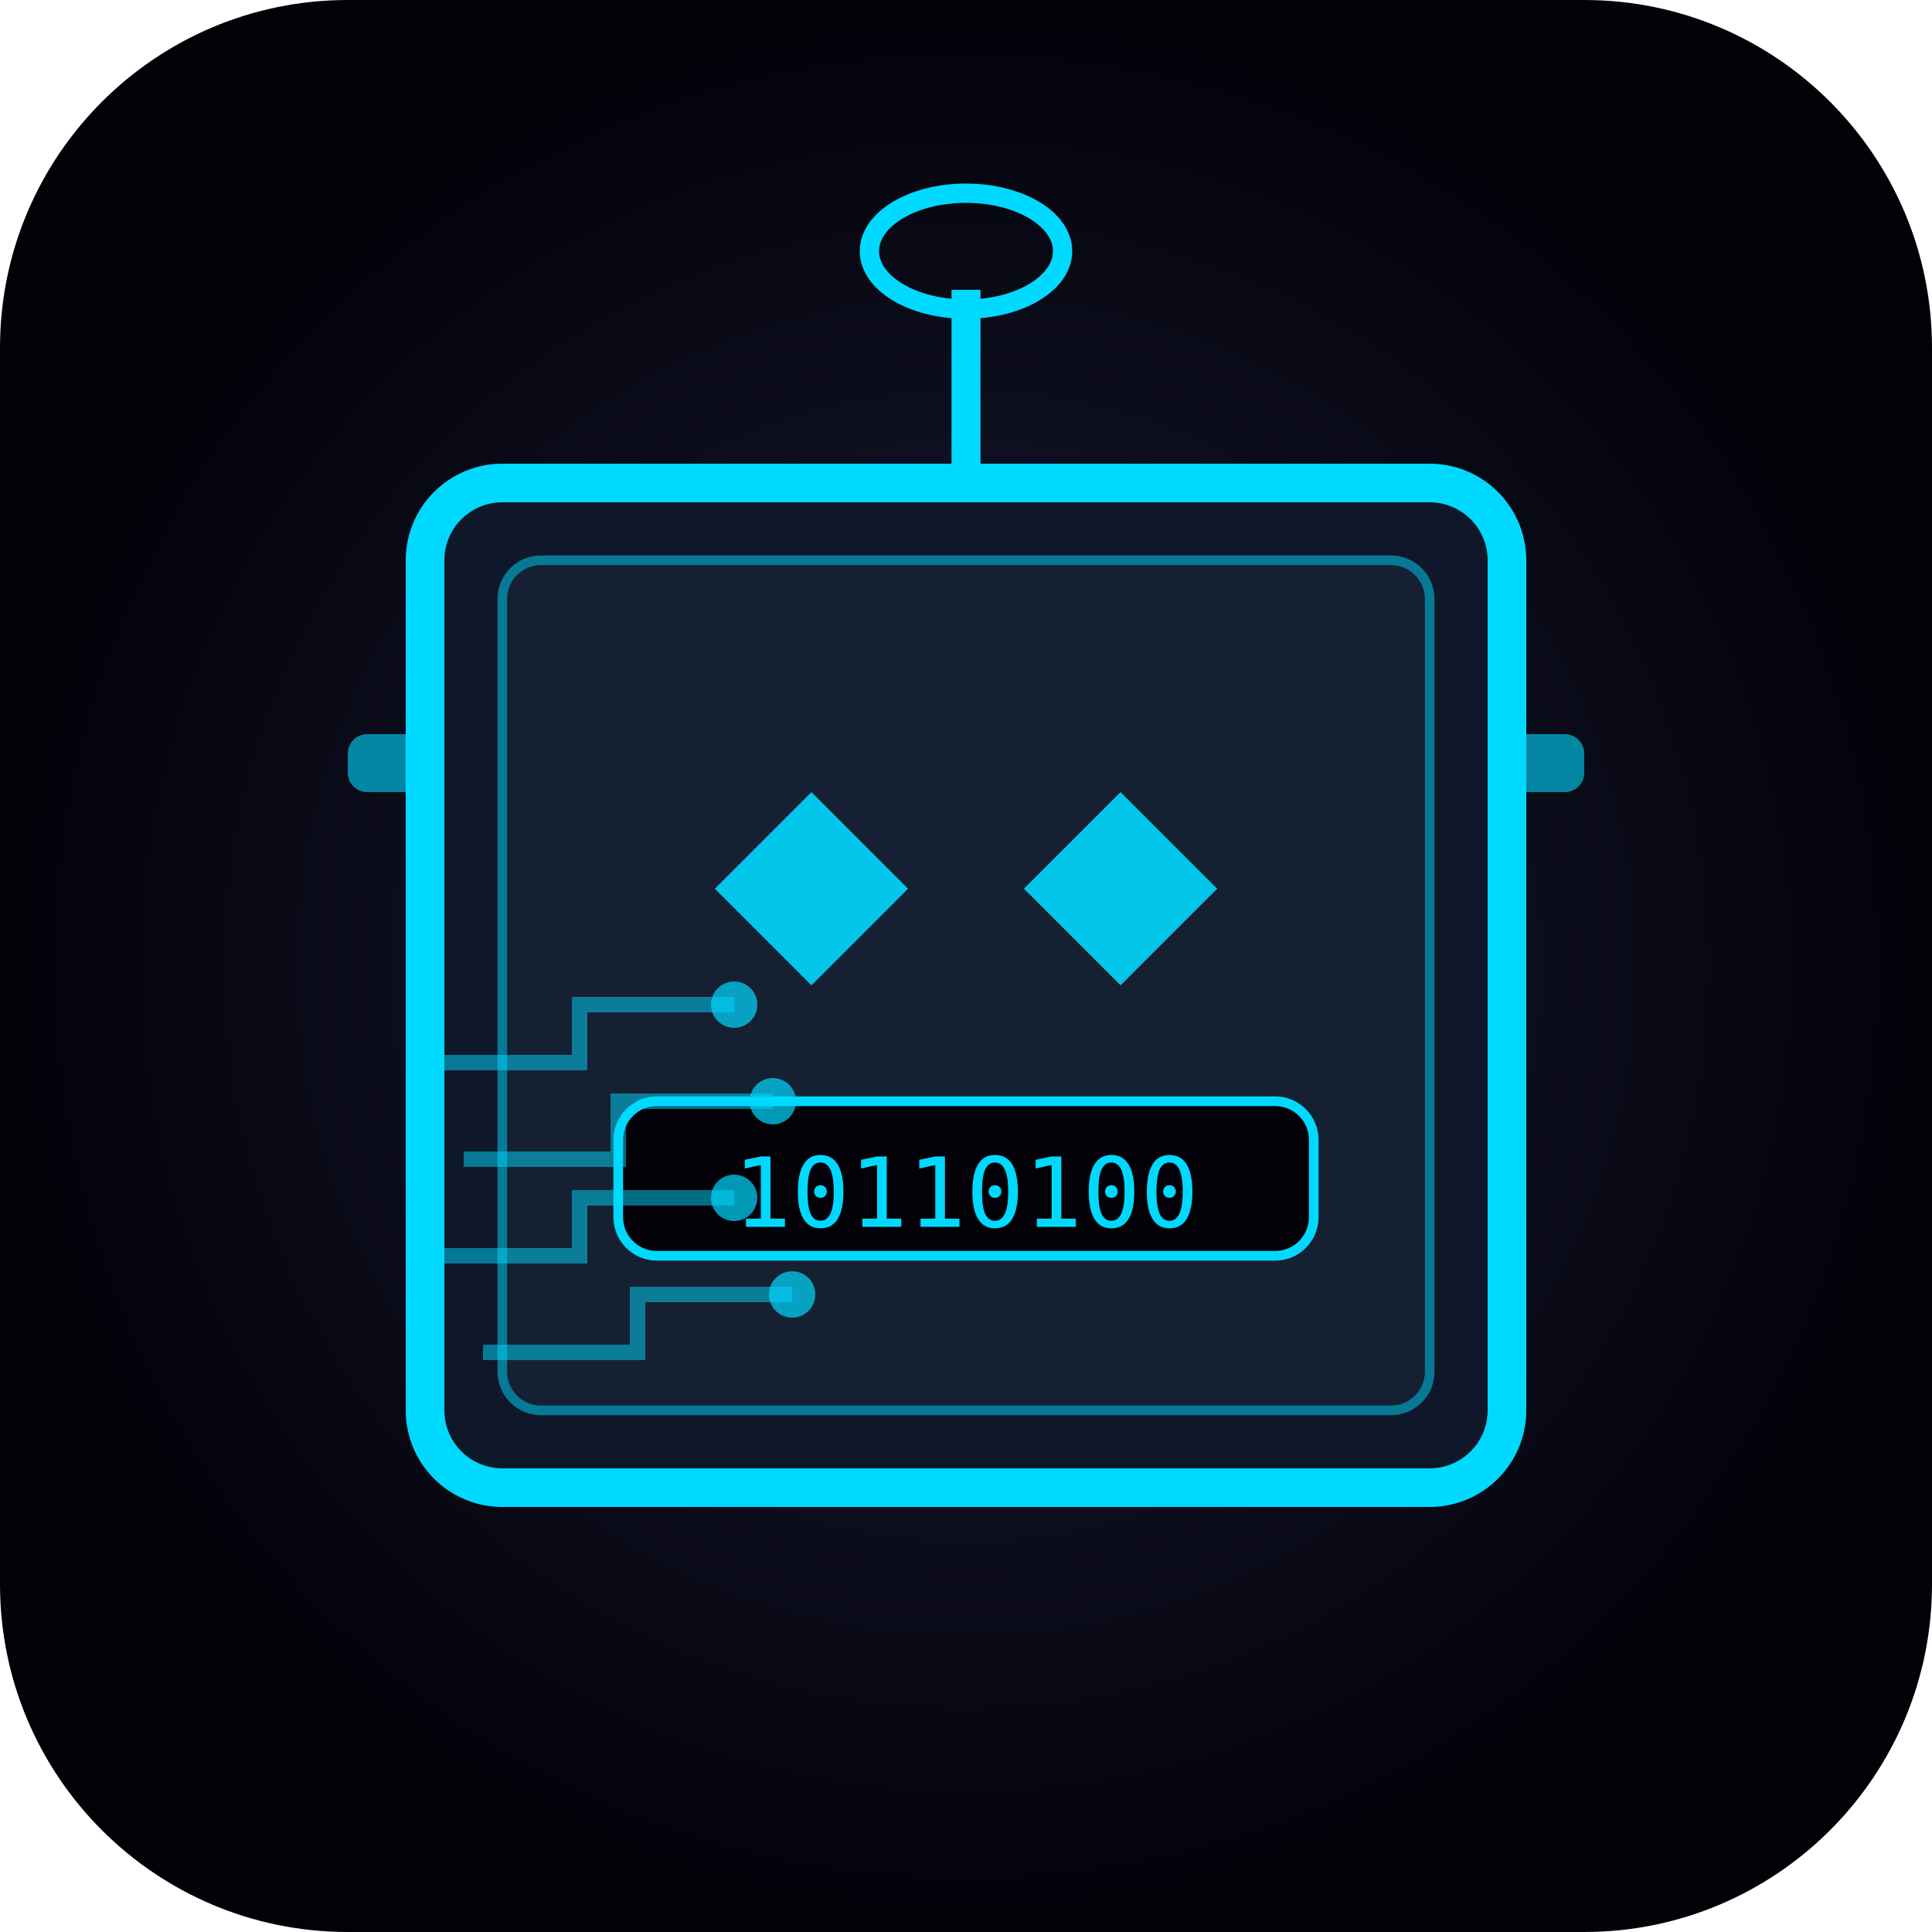
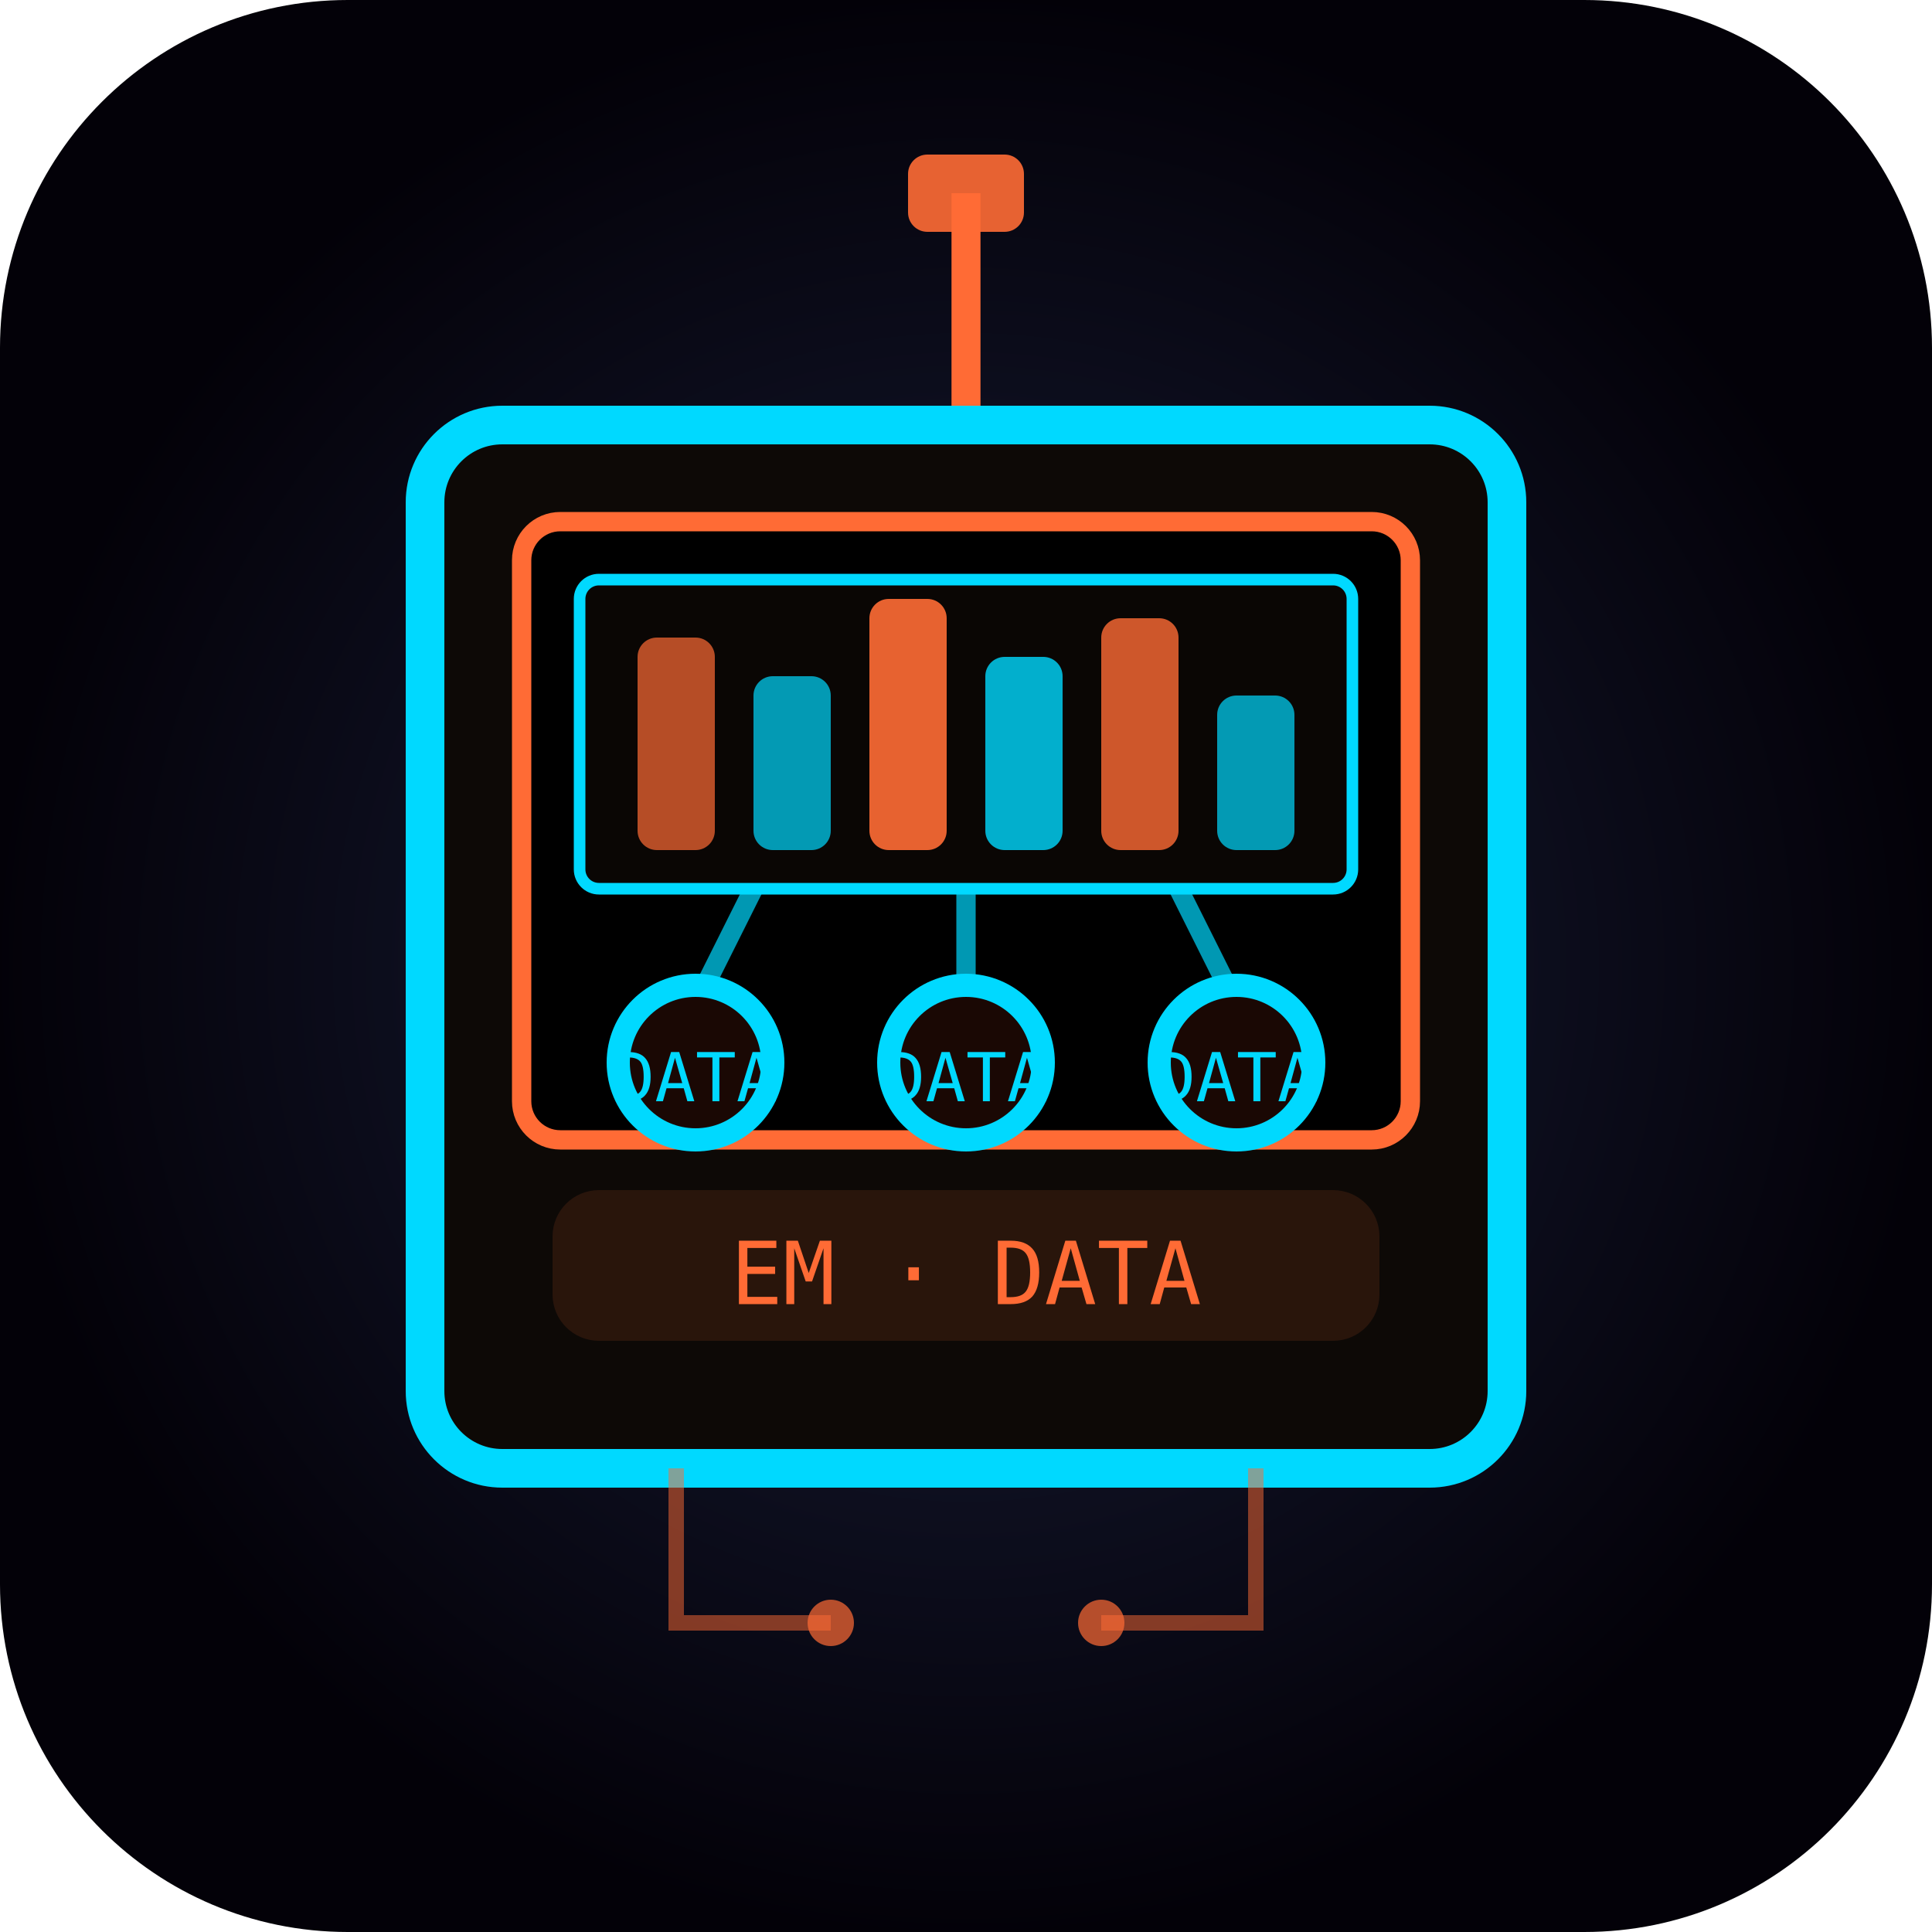
<svg xmlns="http://www.w3.org/2000/svg" viewBox="0 0 100 100" width="200" height="200">
  <defs>
    <radialGradient id="bg" cx="50%" cy="50%" r="50%">
      <stop offset="0%" stop-color="#1a1f3a" />
      <stop offset="100%" stop-color="#030108" />
    </radialGradient>
+     <filter id="glow">
+       <feGaussianBlur stdDeviation="1.5" result="blur" />
+       <feMerge>
+         <feMergeNode in="blur" />
+         <feMergeNode in="SourceGraphic" />
+       </feMerge>
+     </filter>
  </defs>
  <rect width="100" height="100" rx="18" fill="url(#bg)" />
-   <line x1="50" y1="25" x2="50" y2="15" stroke="#00D9FF" stroke-width="1.5" />
-   <ellipse cx="50" cy="13" rx="5" ry="3" fill="none" stroke="#00D9FF" stroke-width="1" />
-   <rect x="22" y="25" width="56" height="52" rx="4" fill="#0F172A" stroke="#00D9FF" stroke-width="2" />
-   <rect x="26" y="29" width="48" height="44" rx="2" fill="#1E293B" stroke="#00D9FF" stroke-width="0.5" opacity="0.5" />
-   <polygon points="42,41 47,46 42,51 37,46" fill="#00D9FF" opacity="0.9" />
-   <polygon points="58,41 63,46 58,51 53,46" fill="#00D9FF" opacity="0.9" />
-   <rect x="32" y="57" width="36" height="8" rx="2" fill="#030108" stroke="#00D9FF" stroke-width="0.5" />
-   <text x="50" y="63.5" text-anchor="middle" fill="#00D9FF" font-size="5" font-family="monospace">10110100</text>
-   <path d="M22,55 H30 V52 H38" stroke="#00D9FF" stroke-width="0.8" fill="none" opacity="0.5" />
-   <circle cx="38" cy="52" r="1.2" fill="#00D9FF" opacity="0.7" />
-   <path d="M24,60 H32 V57 H40" stroke="#00D9FF" stroke-width="0.8" fill="none" opacity="0.5" />
-   <circle cx="40" cy="57" r="1.2" fill="#00D9FF" opacity="0.7" />
-   <path d="M22,65 H30 V62 H38" stroke="#00D9FF" stroke-width="0.8" fill="none" opacity="0.5" />
-   <circle cx="38" cy="62" r="1.2" fill="#00D9FF" opacity="0.7" />
-   <path d="M25,70 H33 V67 H41" stroke="#00D9FF" stroke-width="0.8" fill="none" opacity="0.5" />
-   <circle cx="41" cy="67" r="1.2" fill="#00D9FF" opacity="0.7" />
-   <rect x="18" y="38" width="4" height="3" rx="1" fill="#00D9FF" opacity="0.6" />
-   <rect x="78" y="38" width="4" height="3" rx="1" fill="#00D9FF" opacity="0.6" />
+   <line x1="50" y1="22" x2="50" y2="10" stroke="#FF6B35" stroke-width="1.5" />
+   <rect x="47" y="8" width="6" height="4" rx="1" fill="#FF6B35" opacity="0.9" />
+   <rect x="22" y="22" width="56" height="54" rx="4" fill="#0D0906" stroke="#00D9FF" stroke-width="2" />
+   <rect x="27" y="27" width="46" height="32" rx="2" fill="#07050" stroke="#FF6B35" stroke-width="1" />
+   <rect x="30" y="30" width="40" height="16" rx="1" fill="#0A0604" stroke="#00D9FF" stroke-width="0.6" />
+   <rect x="33" y="33" width="4" height="11" rx="1" fill="#FF6B35" opacity="0.7" />
+   <rect x="39" y="35" width="4" height="9" rx="1" fill="#00D9FF" opacity="0.7" />
+   <rect x="45" y="31" width="4" height="13" rx="1" fill="#FF6B35" opacity="0.9" />
+   <rect x="51" y="34" width="4" height="10" rx="1" fill="#00D9FF" opacity="0.8" />
+   <rect x="57" y="32" width="4" height="12" rx="1" fill="#FF6B35" opacity="0.8" />
+   <rect x="63" y="36" width="4" height="8" rx="1" fill="#00D9FF" opacity="0.7" />
+   <line x1="39" y1="46" x2="36" y2="52" stroke="#00D9FF" stroke-width="1" opacity="0.7" />
+   <line x1="50" y1="46" x2="50" y2="52" stroke="#00D9FF" stroke-width="1" opacity="0.7" />
+   <line x1="61" y1="46" x2="64" y2="52" stroke="#00D9FF" stroke-width="1" opacity="0.7" />
+   <circle cx="36" cy="55" r="4" fill="#1a0804" stroke="#00D9FF" stroke-width="1.2" />
+   <text x="36" y="57" text-anchor="middle" fill="#00D9FF" font-size="3.5" font-family="monospace">DATA</text>
+   <circle cx="50" cy="55" r="4" fill="#1a0804" stroke="#00D9FF" stroke-width="1.2" />
+   <text x="50" y="57" text-anchor="middle" fill="#00D9FF" font-size="3.5" font-family="monospace">DATA</text>
+   <circle cx="64" cy="55" r="4" fill="#1a0804" stroke="#00D9FF" stroke-width="1.2" />
+   <text x="64" y="57" text-anchor="middle" fill="#00D9FF" font-size="3.5" font-family="monospace">DATA</text>
+   <rect x="29" y="62" width="42" height="7" rx="2" fill="#FF6B35" opacity="0.12" stroke="#FF6B35" stroke-width="0.8" />
+   <text x="50" y="67.5" text-anchor="middle" fill="#FF6B35" font-size="4.5" font-family="monospace">EM · DATA</text>
+   <path d="M35,76 V84 H43" stroke="#FF6B35" stroke-width="0.8" fill="none" opacity="0.5" />
+   <path d="M65,76 V84 H57" stroke="#FF6B35" stroke-width="0.8" fill="none" opacity="0.5" />
+   <circle cx="43" cy="84" r="1.2" fill="#FF6B35" opacity="0.7" />
+   <circle cx="57" cy="84" r="1.2" fill="#FF6B35" opacity="0.7" />
</svg>
